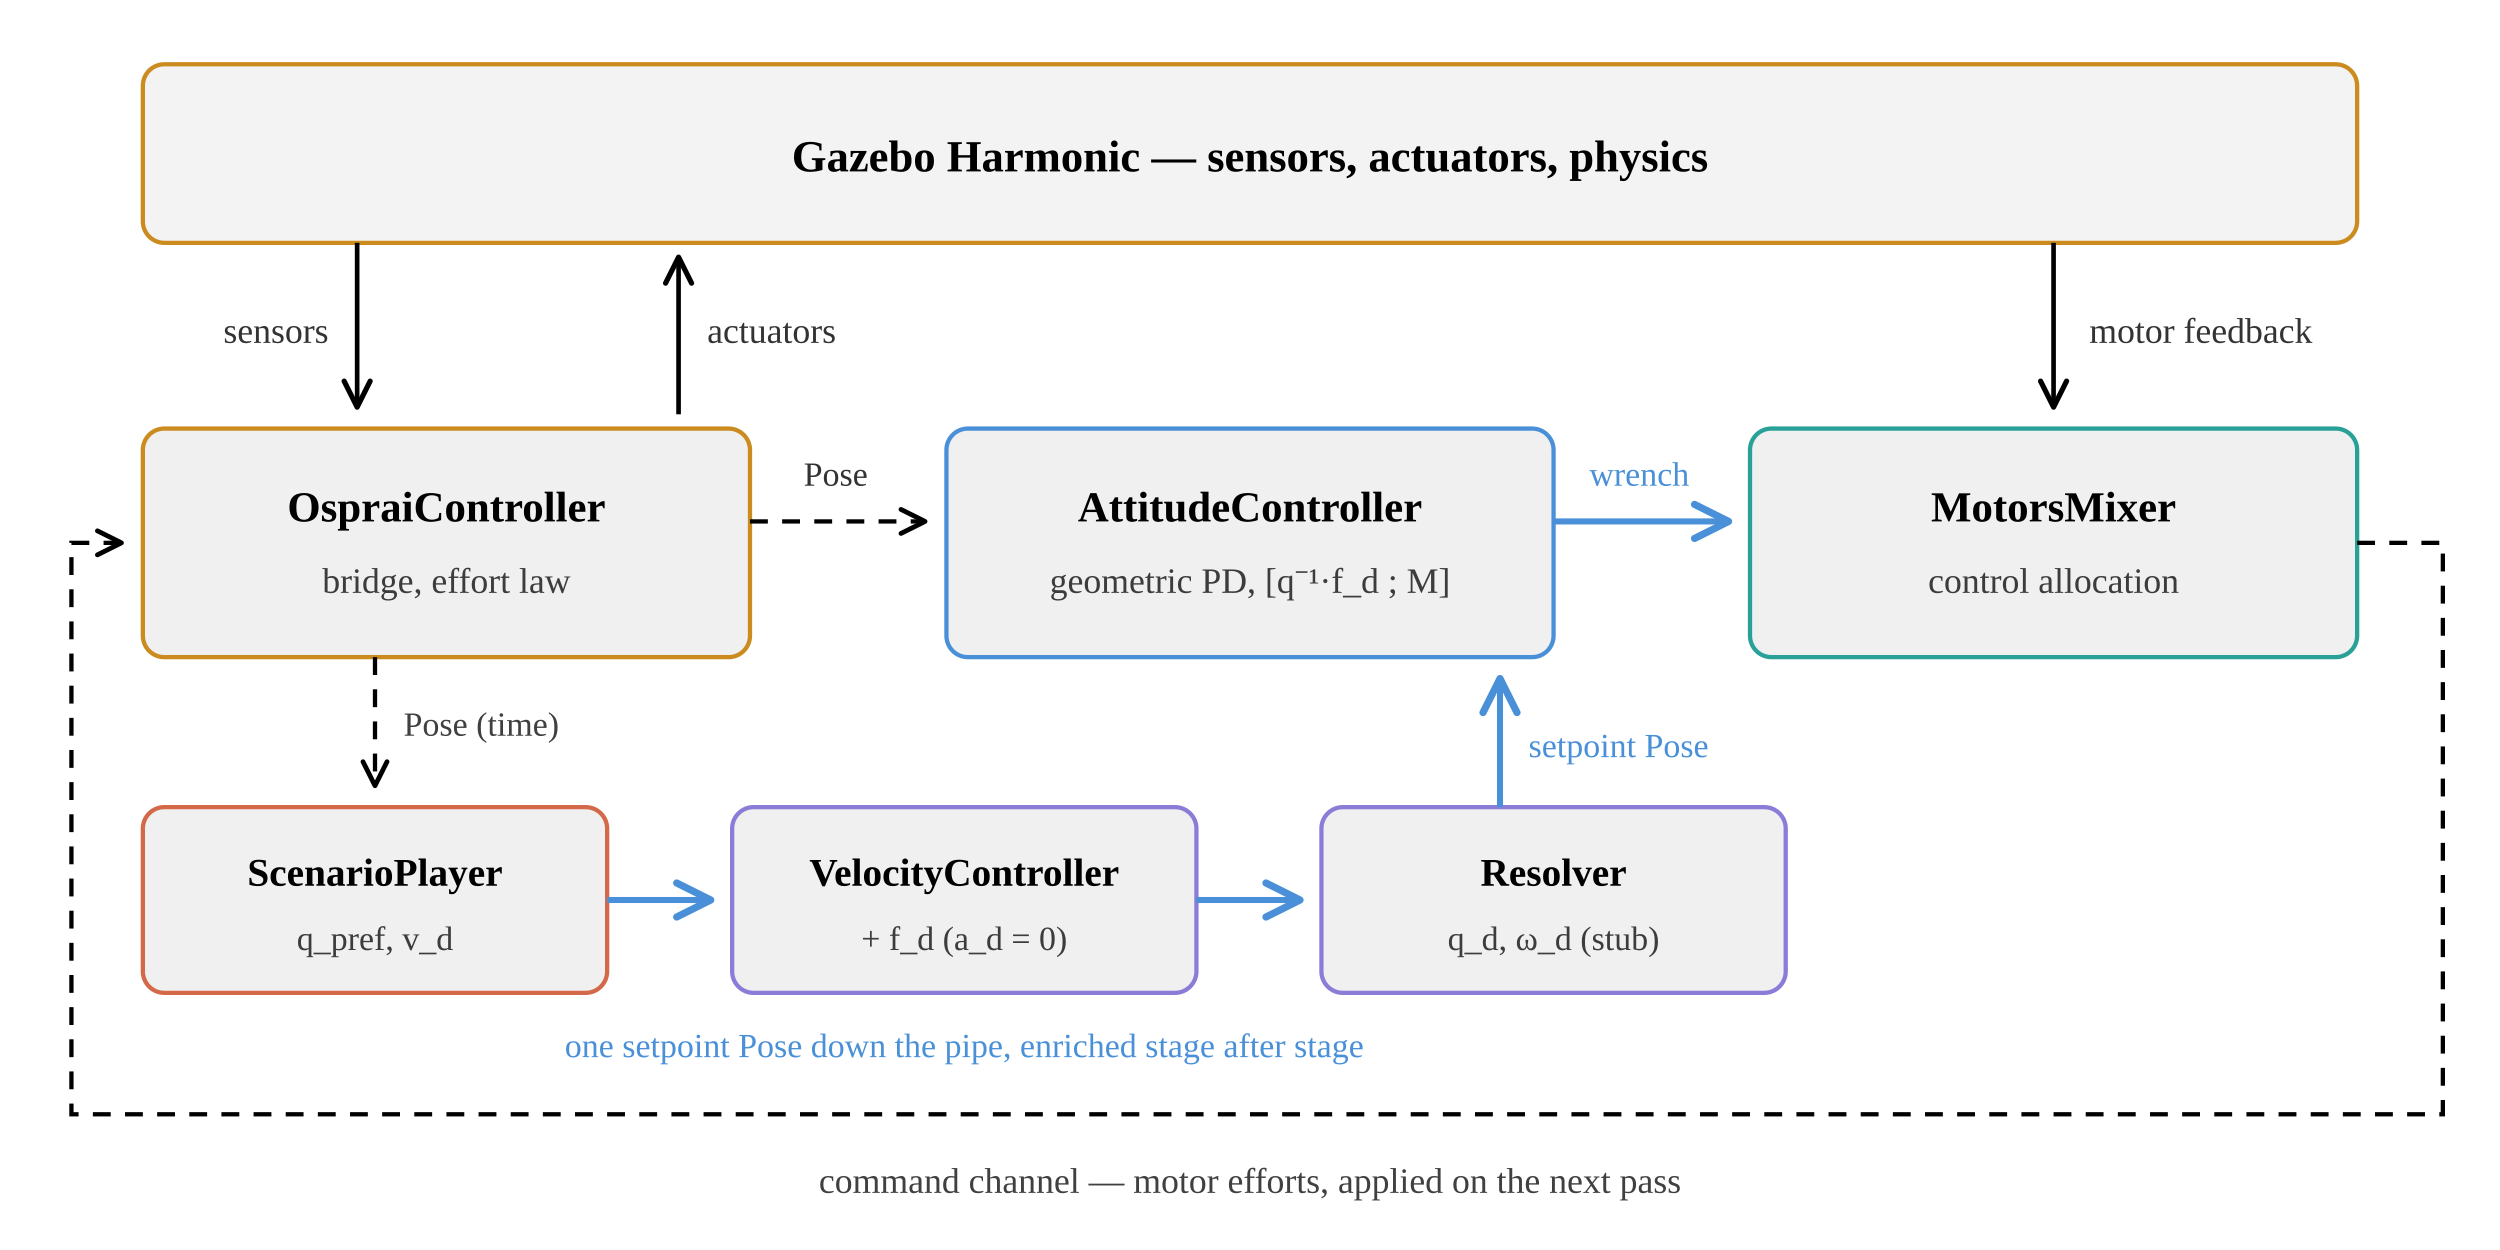
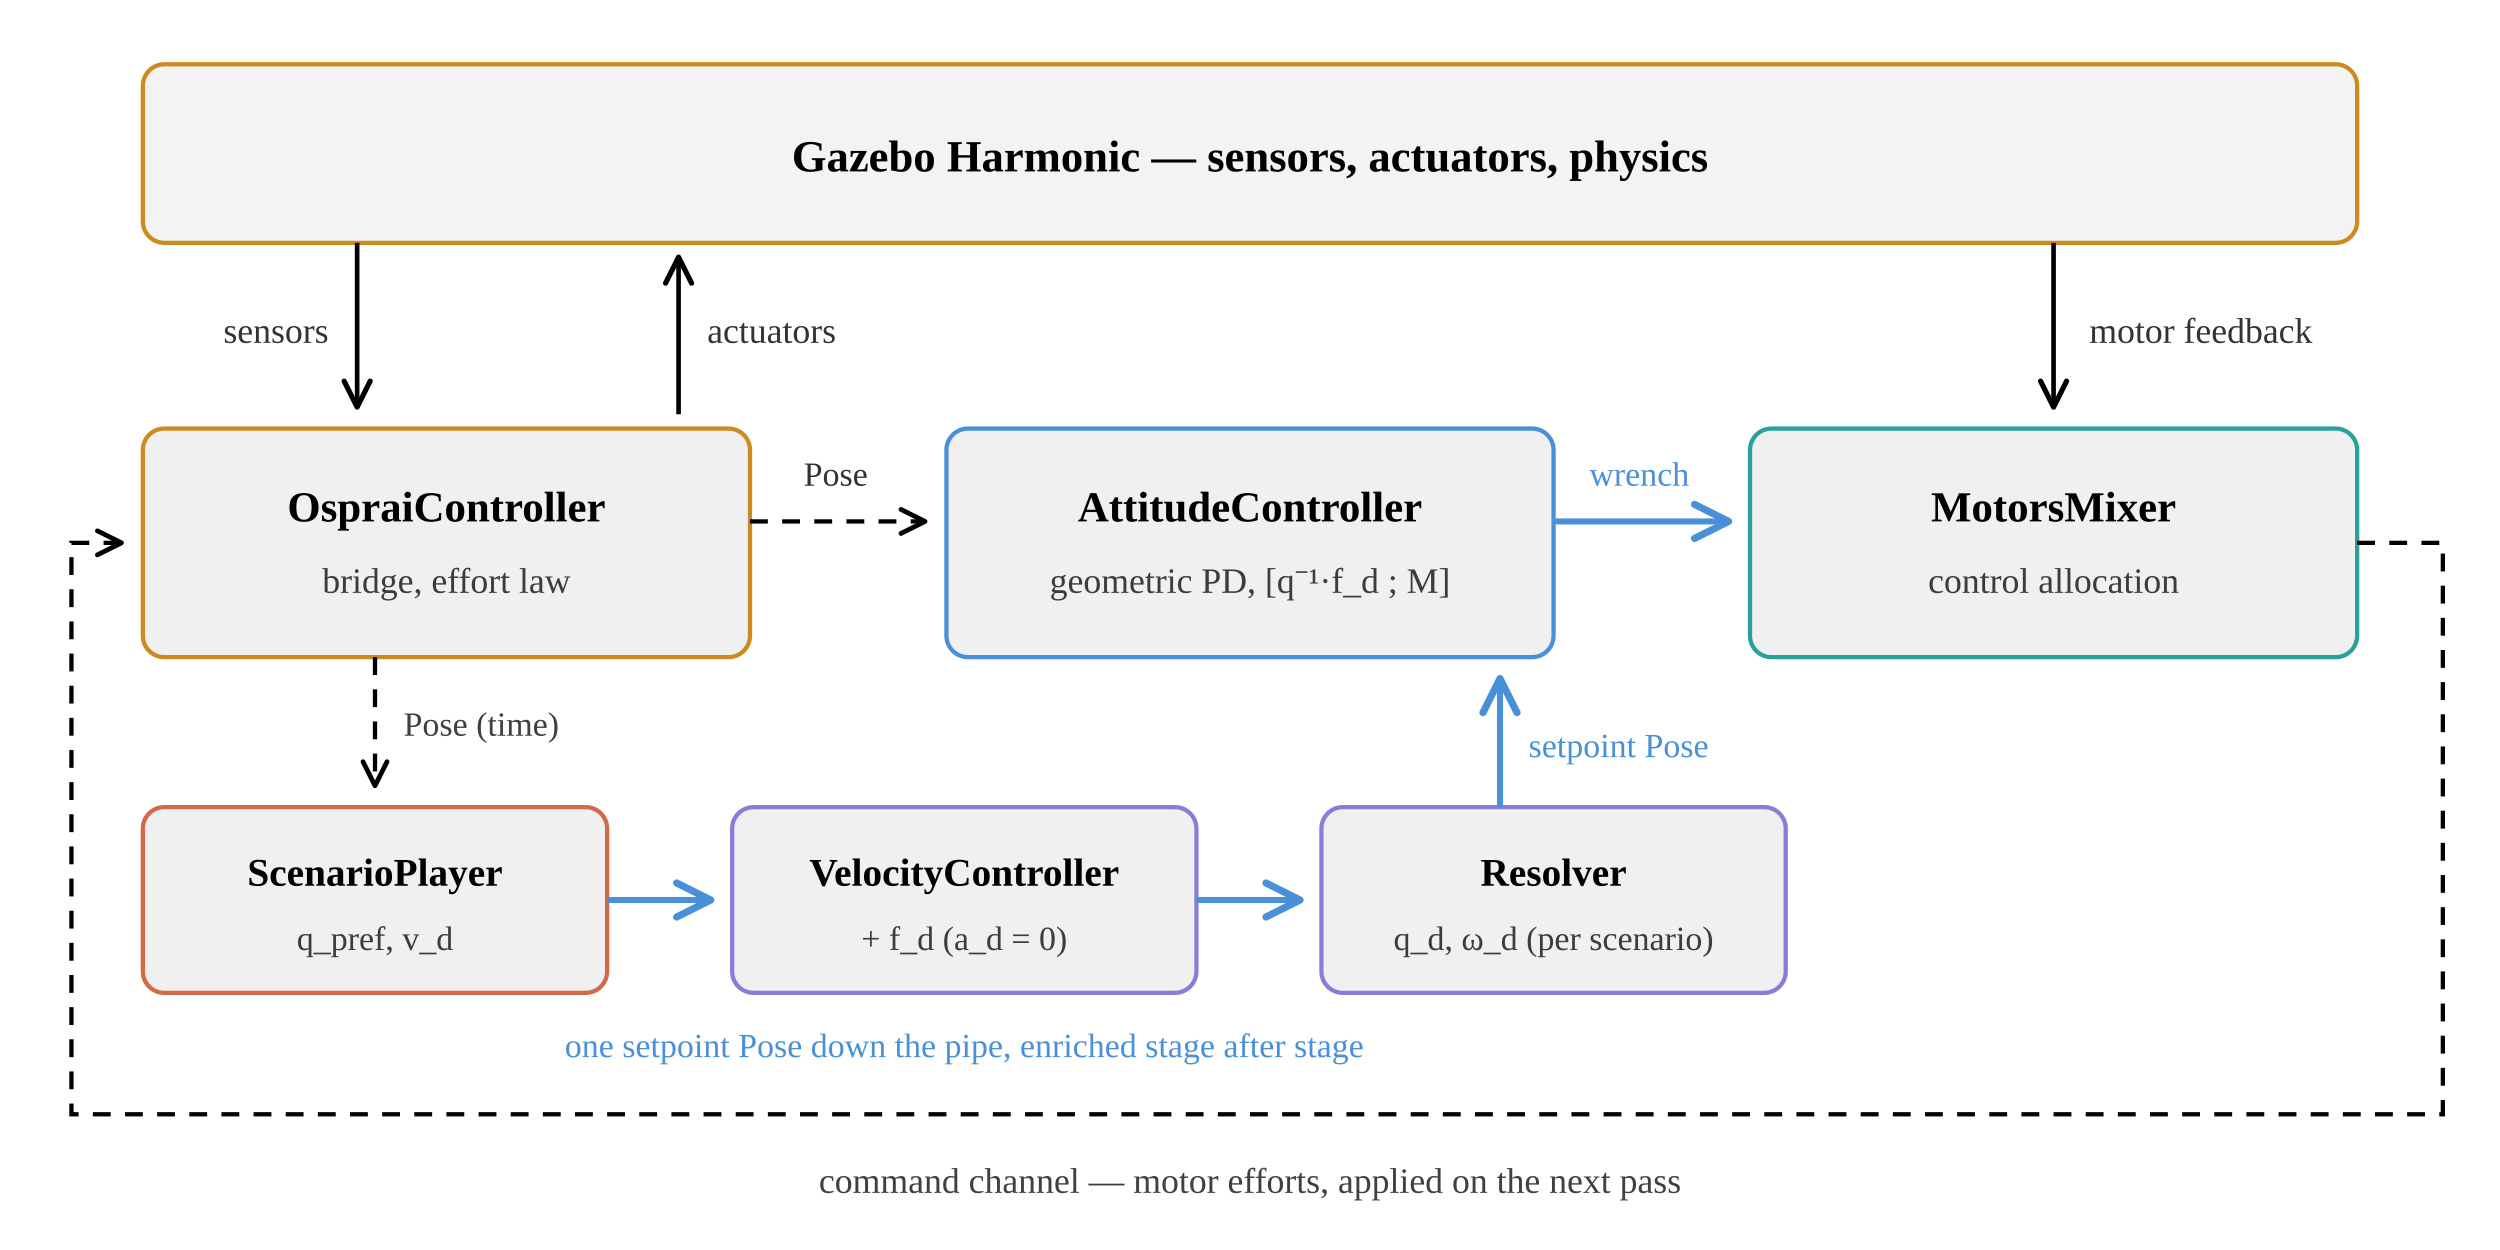
<svg xmlns="http://www.w3.org/2000/svg" class="diagram" viewBox="0 0 700 350" role="img" aria-label="Data flow: Gazebo sensors into the vehicle controller, which publishes the pose; the scenario player reads its simulated time and hands the setpoint pose down the pipe; the velocity stage adds the force, the resolver sets the attitude to reach, the attitude controller turns the setpoint into the wrench for the mixer; the mixer's commands go back to the vehicle controller and the actuators">
  <defs>
    <marker id="p-arw" viewBox="0 0 10 10" refX="9" refY="5" markerWidth="7" markerHeight="7" orient="auto">
      <path d="M1 1 L9 5 L1 9" fill="none" stroke="currentColor" stroke-width="1.6" stroke-linecap="round" stroke-linejoin="round" />
    </marker>
    <marker id="p-arw-b" viewBox="0 0 10 10" refX="9" refY="5" markerWidth="7" markerHeight="7" orient="auto">
      <path d="M1 1 L9 5 L1 9" fill="none" stroke="#4a90d9" stroke-width="1.7" stroke-linecap="round" stroke-linejoin="round" />
    </marker>
  </defs>
  <rect x="40" y="18" width="620" height="50" rx="6" fill="currentColor" fill-opacity="0.05" stroke="#cb8b1e" stroke-width="1.2" />
  <text x="350" y="48" text-anchor="middle" font-size="12.5" font-weight="600">Gazebo Harmonic — sensors, actuators, physics</text>
  <line x1="100" y1="68" x2="100" y2="114" stroke="currentColor" stroke-width="1.3" marker-end="url(#p-arw)" />
  <text x="92" y="96" text-anchor="end" font-size="10" opacity="0.8">sensors</text>
  <line x1="190" y1="116" x2="190" y2="72" stroke="currentColor" stroke-width="1.3" marker-end="url(#p-arw)" />
  <text x="198" y="96" font-size="10" opacity="0.8">actuators</text>
  <line x1="575" y1="68" x2="575" y2="114" stroke="currentColor" stroke-width="1.3" marker-end="url(#p-arw)" />
  <text x="585" y="96" font-size="10" opacity="0.8">motor feedback</text>
  <rect x="40" y="120" width="170" height="64" rx="6" fill="currentColor" fill-opacity="0.06" stroke="#cb8b1e" stroke-width="1.2" />
  <text x="125" y="146" text-anchor="middle" font-size="12" font-weight="600">OspraiController</text>
  <text x="125" y="166" text-anchor="middle" font-size="10" opacity="0.75">bridge, effort law</text>
  <rect x="265" y="120" width="170" height="64" rx="6" fill="currentColor" fill-opacity="0.06" stroke="#4a90d9" stroke-width="1.2" />
  <text x="350" y="146" text-anchor="middle" font-size="12" font-weight="600">AttitudeController</text>
  <text x="350" y="166" text-anchor="middle" font-size="10" opacity="0.75">geometric PD, [q⁻¹·f_d ; M]</text>
  <rect x="490" y="120" width="170" height="64" rx="6" fill="currentColor" fill-opacity="0.06" stroke="#2aa198" stroke-width="1.2" />
  <text x="575" y="146" text-anchor="middle" font-size="12" font-weight="600">MotorsMixer</text>
  <text x="575" y="166" text-anchor="middle" font-size="10" opacity="0.75">control allocation</text>
  <rect x="40" y="226" width="130" height="52" rx="6" fill="currentColor" fill-opacity="0.06" stroke="#d4694a" stroke-width="1.2" />
  <text x="105" y="248" text-anchor="middle" font-size="11" font-weight="600">ScenarioPlayer</text>
  <text x="105" y="266" text-anchor="middle" font-size="9.5" opacity="0.75">q_pref, v_d</text>
  <rect x="205" y="226" width="130" height="52" rx="6" fill="currentColor" fill-opacity="0.06" stroke="#8b7cd8" stroke-width="1.2" />
  <text x="270" y="248" text-anchor="middle" font-size="11" font-weight="600">VelocityController</text>
  <text x="270" y="266" text-anchor="middle" font-size="9.5" opacity="0.75">+ f_d (a_d = 0)</text>
  <rect x="370" y="226" width="130" height="52" rx="6" fill="currentColor" fill-opacity="0.06" stroke="#8b7cd8" stroke-width="1.2" />
  <text x="435" y="248" text-anchor="middle" font-size="11" font-weight="600">Resolver</text>
-   <text x="435" y="266" text-anchor="middle" font-size="9.5" opacity="0.75">q_d, ω_d (stub)</text>
+   <text x="435" y="266" text-anchor="middle" font-size="9.5" opacity="0.75">q_d, ω_d (per scenario)</text>
  <line x1="210" y1="146" x2="259" y2="146" stroke="currentColor" stroke-width="1.2" stroke-dasharray="5 4" marker-end="url(#p-arw)" />
  <text x="234" y="136" text-anchor="middle" font-size="9.5" opacity="0.8">Pose</text>
  <line x1="435" y1="146" x2="484" y2="146" stroke="#4a90d9" stroke-width="1.7" marker-end="url(#p-arw-b)" />
  <text x="459" y="136" text-anchor="middle" font-size="9.5" fill="#4a90d9">wrench</text>
  <line x1="105" y1="184" x2="105" y2="220" stroke="currentColor" stroke-width="1.2" stroke-dasharray="5 4" marker-end="url(#p-arw)" />
  <text x="113" y="206" font-size="9.5" opacity="0.75">Pose (time)</text>
  <line x1="170" y1="252" x2="199" y2="252" stroke="#4a90d9" stroke-width="1.7" marker-end="url(#p-arw-b)" />
  <line x1="335" y1="252" x2="364" y2="252" stroke="#4a90d9" stroke-width="1.7" marker-end="url(#p-arw-b)" />
  <line x1="420" y1="226" x2="420" y2="190" stroke="#4a90d9" stroke-width="1.7" marker-end="url(#p-arw-b)" />
  <text x="428" y="212" font-size="9.5" fill="#4a90d9">setpoint Pose</text>
  <text x="270" y="296" text-anchor="middle" font-size="9.5" fill="#4a90d9">one setpoint Pose down the pipe, enriched stage after stage</text>
  <path d="M660 152 L684 152 L684 312 L20 312 L20 152 L34 152" fill="none" stroke="currentColor" stroke-width="1.2" stroke-dasharray="5 4" marker-end="url(#p-arw)" />
  <text x="350" y="334" text-anchor="middle" font-size="10" opacity="0.75">command channel — motor efforts, applied on the next pass</text>
</svg>
